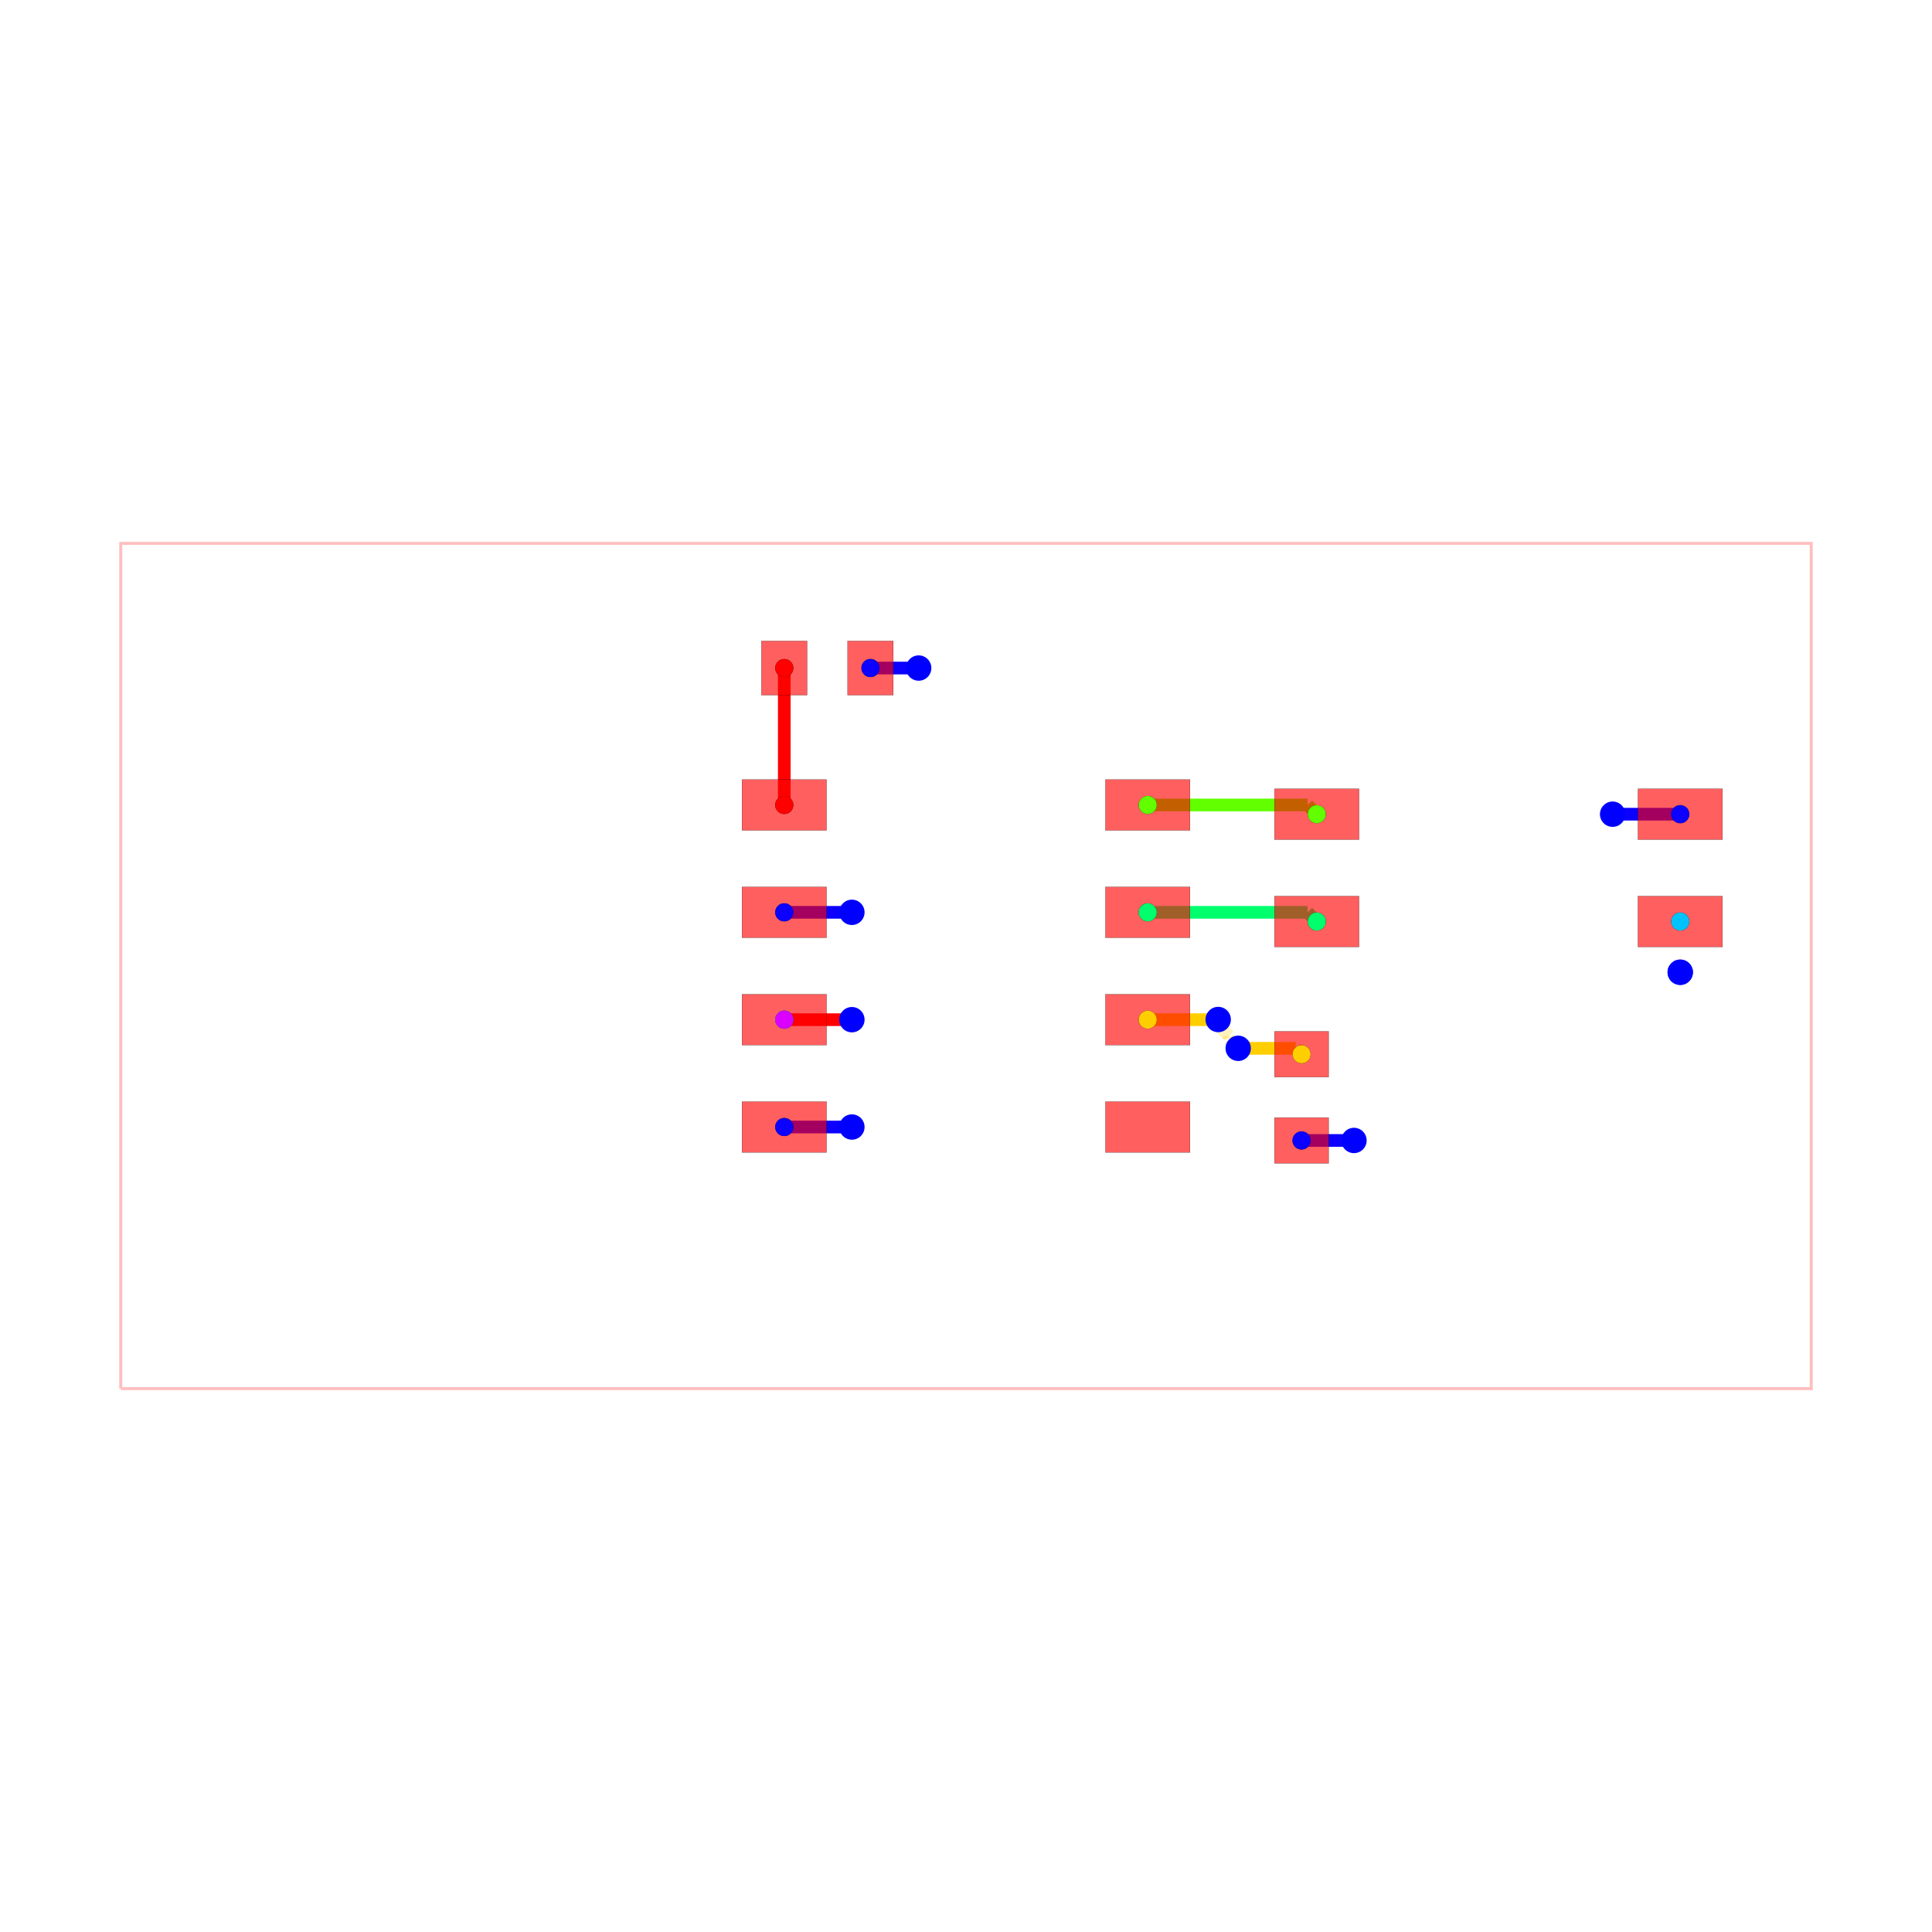
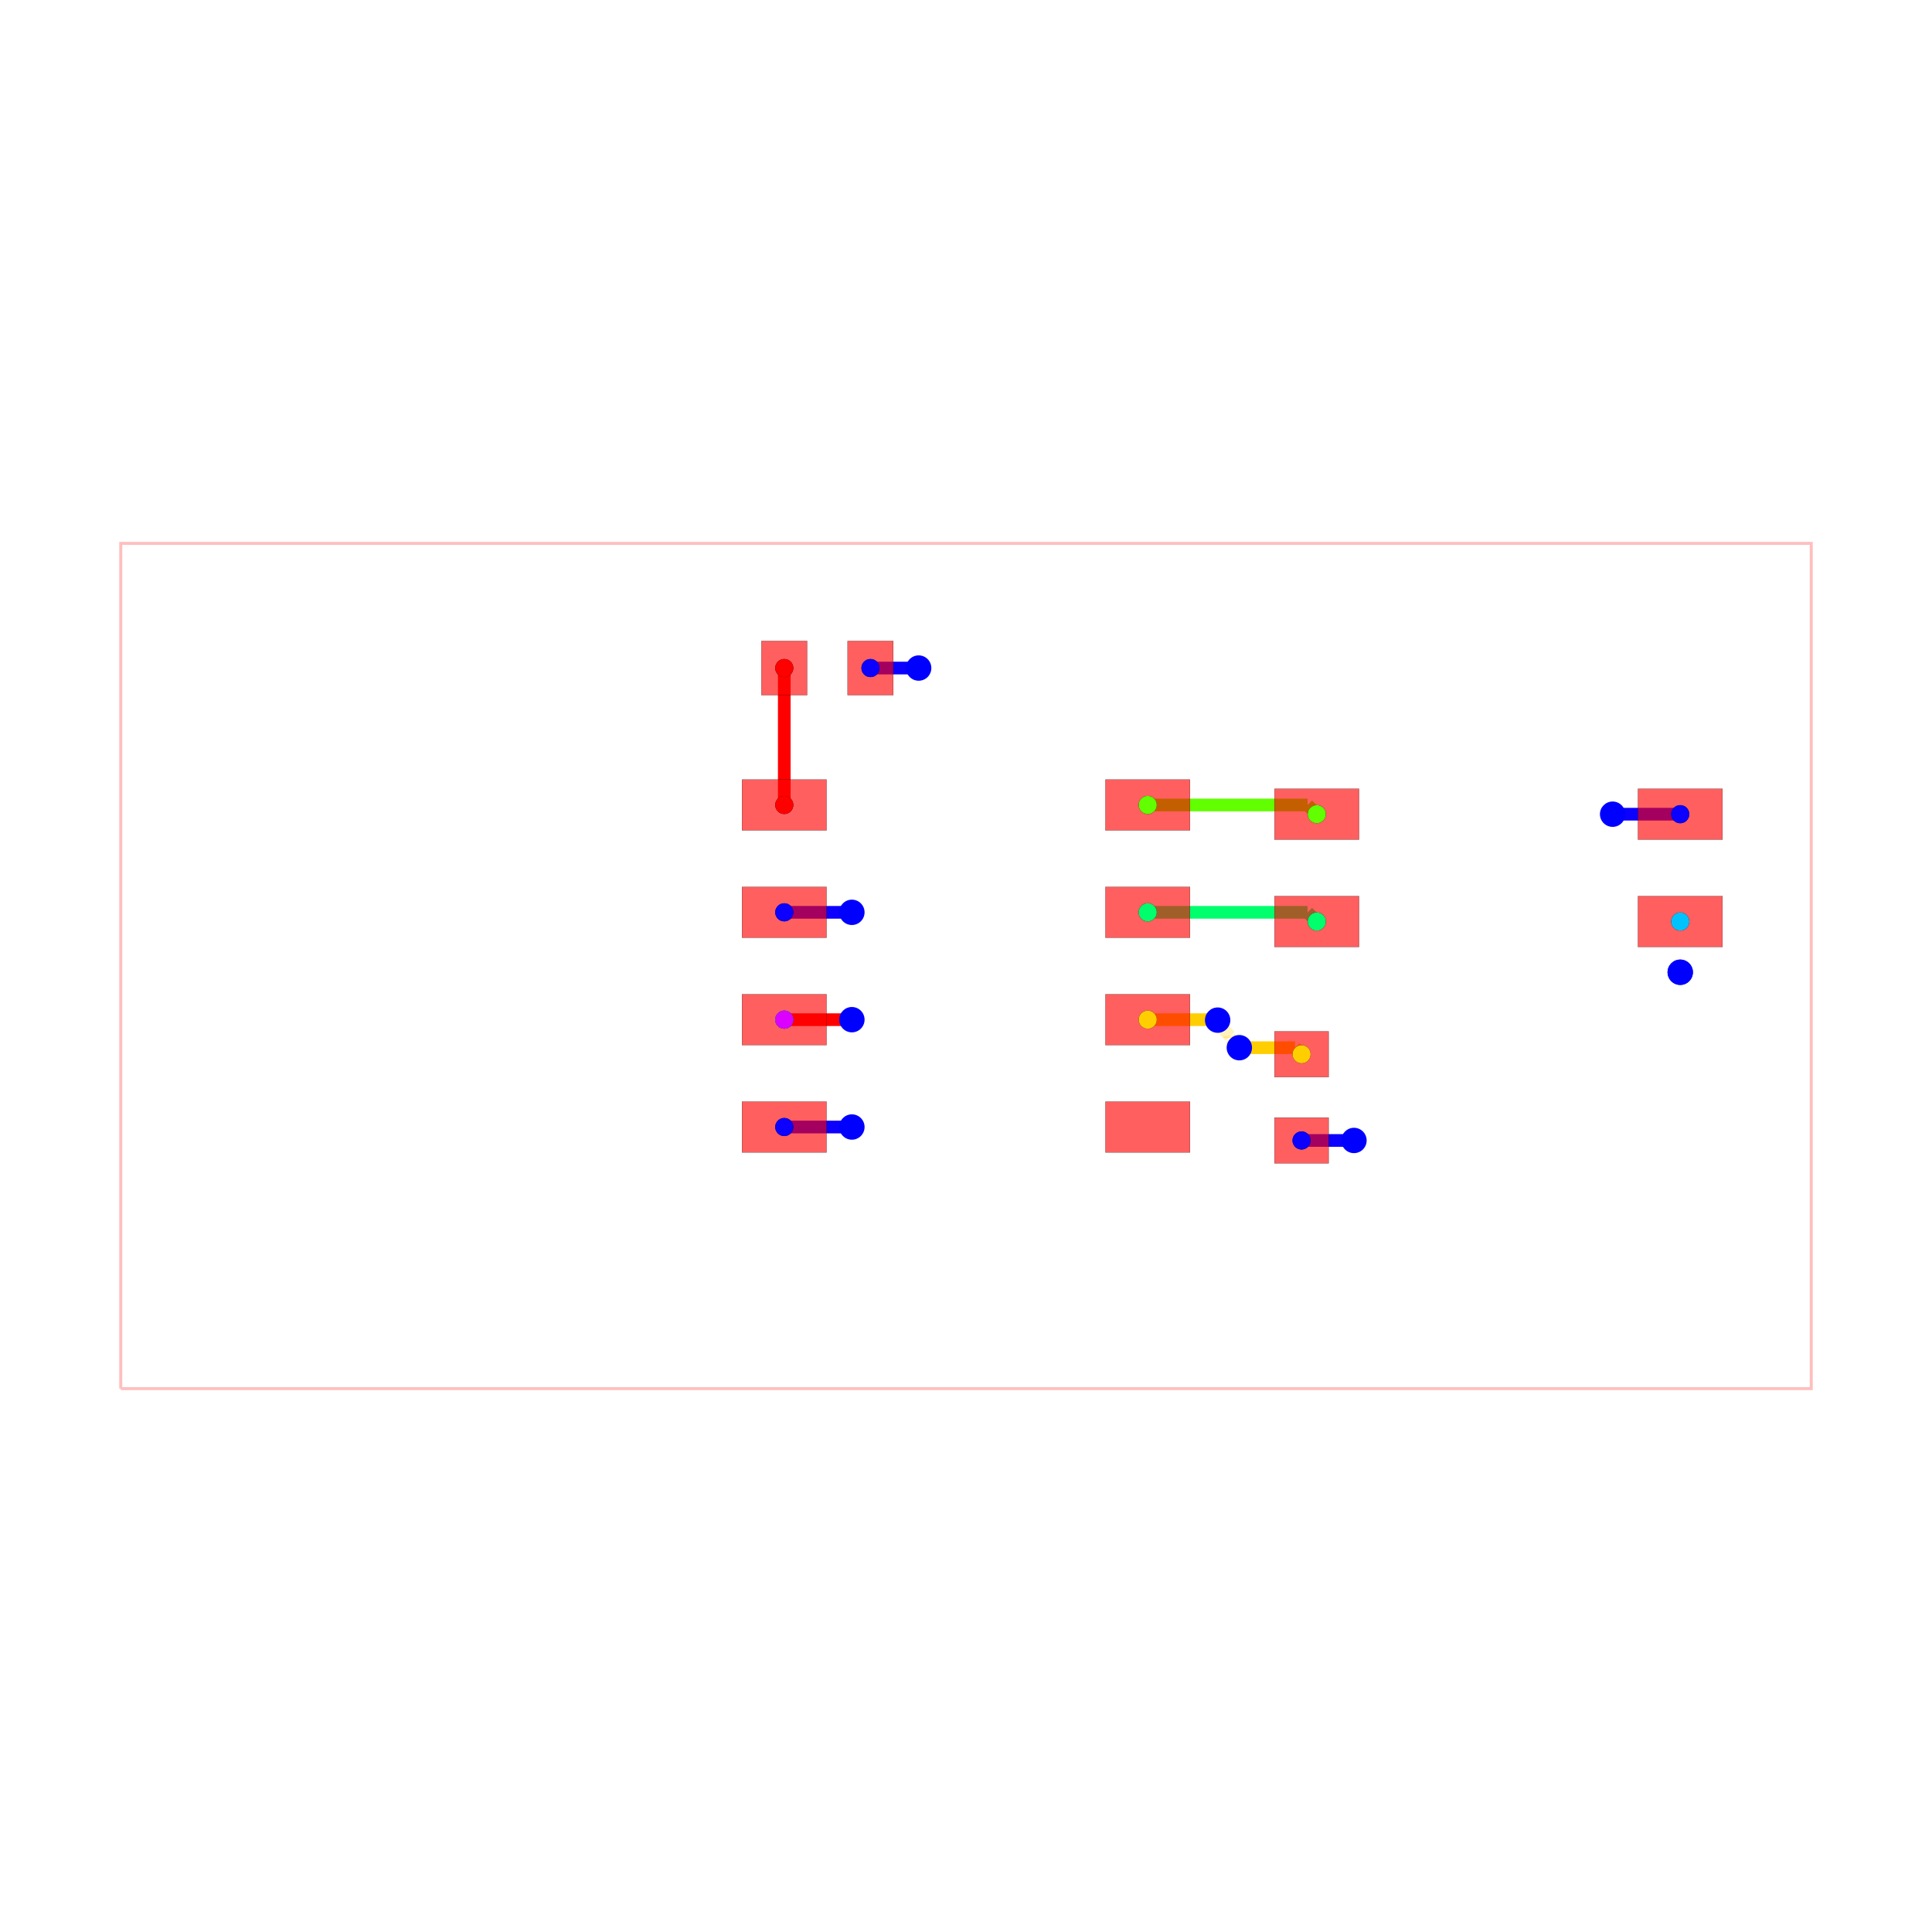
<svg xmlns="http://www.w3.org/2000/svg" width="640" height="640" viewBox="0 0 640 640">
  <rect width="100%" height="100%" fill="white" />
  <g>
    <polyline data-points="-10,-5 10,-5 10,5 -10,5 -10,-5" data-type="line" data-label="" points="40,460 600,460 600,180 40,180 40,460" fill="none" stroke="rgba(255,0,0,0.25)" stroke-width="1px" />
  </g>
  <g>
    <polyline data-points="-0.5600000000000005,3.525 -1.13,3.525" data-type="line" data-label="" points="304.32,221.3 288.36,221.3" fill="none" stroke="hsl(242.857, 100%, 50%)" stroke-width="4.2" />
  </g>
  <g>
    <polyline data-points="3.97,-2.0640355616199573 4.589964438380043,-2.0640355616199573" data-type="line" data-label="" points="431.16,377.793 448.519,377.793" fill="none" stroke="hsl(242.857, 100%, 50%)" stroke-width="4.2" />
  </g>
  <g>
    <polyline data-points="4.589964438380043,-2.0640355616199573 4.59,-2.064" data-type="line" data-label="" points="448.519,377.793 448.52,377.792" fill="none" stroke="hsl(242.857, 100%, 50%)" stroke-width="4.2" />
  </g>
  <g>
    <polyline data-points="7.6499999999999995,1.7959644383800433 8.449964438380043,1.7959644383800433" data-type="line" data-label="" points="534.2,269.713 556.599,269.713" fill="none" stroke="hsl(242.857, 100%, 50%)" stroke-width="4.2" />
  </g>
  <g>
    <polyline data-points="8.449964438380043,1.7959644383800433 8.45,1.796" data-type="line" data-label="" points="556.599,269.713 556.6,269.712" fill="none" stroke="hsl(242.857, 100%, 50%)" stroke-width="4.2" />
  </g>
  <g>
    <polyline data-points="-1.3499999999999999,0.635 -2.15,0.635" data-type="line" data-label="" points="282.2,302.22 259.8,302.22" fill="none" stroke="hsl(242.857, 100%, 50%)" stroke-width="4.2" />
  </g>
  <g>
    <polyline data-points="-1.3499999999999999,-1.905 -2.15,-1.905" data-type="line" data-label="" points="282.2,373.34 259.8,373.34" fill="none" stroke="hsl(242.857, 100%, 50%)" stroke-width="4.2" />
  </g>
  <g>
    <polyline data-points="-1.3499999999999999,-0.635 -2.15,-0.635" data-type="line" data-label="" points="282.2,337.78 259.8,337.78" fill="none" stroke="red" stroke-width="4.2" />
  </g>
  <g>
    <polyline data-points="2.15,0.635 4.041,0.635" data-type="line" data-label="" points="380.2,302.22 433.148,302.22" fill="none" stroke="hsl(145.714, 100%, 50%)" stroke-width="4.2" />
  </g>
  <g>
    <polyline data-points="4.041,0.635 4.15,0.526" data-type="line" data-label="" points="433.148,302.22 436.2,305.272" fill="none" stroke="hsl(145.714, 100%, 50%)" stroke-width="4.2" />
  </g>
  <g>
    <polyline data-points="2.15,1.905 4.041,1.905" data-type="line" data-label="" points="380.2,266.66 433.148,266.66" fill="none" stroke="hsl(97.143, 100%, 50%)" stroke-width="4.2" />
  </g>
  <g>
    <polyline data-points="4.041,1.905 4.15,1.796" data-type="line" data-label="" points="433.148,266.66 436.2,269.712" fill="none" stroke="hsl(97.143, 100%, 50%)" stroke-width="4.2" />
  </g>
  <g>
-     <polyline data-points="2.15,-0.635 2.893019793647003,-0.635" data-type="line" data-label="" points="380.2,337.78 401.005,337.78" fill="none" stroke="hsl(48.571, 100%, 50%)" stroke-width="4.2" />
-   </g>
-   <g>
-     <polyline data-points="2.893019793647003,-0.635 2.8978995431872416,-0.6398797495402386" data-type="line" data-label="" points="401.005,337.78 401.141,337.917" fill="none" stroke="hsl(48.571, 100%, 50%)" stroke-width="4.2" />
-   </g>
-   <g>
-     <polyline data-points="2.8978995431872416,-0.6398797495402386 2.976815119081895,-0.6398797495402386" data-type="line" data-label="" points="401.141,337.917 403.351,337.917" fill="none" stroke="hsl(48.571, 100%, 50%)" stroke-width="4.2" />
-   </g>
-   <g>
-     <polyline data-points="2.976815119081895,-0.6398797495402386 2.9835978962772183,-0.6330969723449151" data-type="line" data-label="" points="403.351,337.917 403.541,337.727" fill="none" stroke="hsl(48.571, 100%, 50%)" stroke-width="4.2" />
-   </g>
-   <g>
-     <polyline data-points="2.9835978962772183,-0.6330969723449151 2.9835978962772183,-0.6968204057417506" data-type="line" data-label="" points="403.541,337.727 403.541,339.511" fill="none" stroke="rgba(255,204,0,0.5)" stroke-width="4.2" stroke-dasharray="0.2 0.2" />
-   </g>
-   <g>
-     <polyline data-points="2.9835978962772183,-0.6968204057417506 3.1145692695682086,-0.8277917790327409" data-type="line" data-label="" points="403.541,339.511 407.208,343.178" fill="none" stroke="rgba(255,204,0,0.5)" stroke-width="4.2" stroke-dasharray="0.2 0.2" />
-   </g>
-   <g>
-     <polyline data-points="3.1145692695682086,-0.8277917790327409 3.1145692695682086,-0.8680701935005115" data-type="line" data-label="" points="407.208,343.178 407.208,344.306" fill="none" stroke="rgba(255,204,0,0.5)" stroke-width="4.2" stroke-dasharray="0.2 0.2" />
-   </g>
-   <g>
-     <polyline data-points="3.1145692695682086,-0.8680701935005115 3.220402103722782,-0.9739030276550849" data-type="line" data-label="" points="407.208,344.306 410.171,347.269" fill="none" stroke="rgba(255,204,0,0.5)" stroke-width="4.2" stroke-dasharray="0.2 0.2" />
-   </g>
-   <g>
-     <polyline data-points="3.220402103722782,-0.9739030276550849 3.899903027655085,-0.9739030276550849" data-type="line" data-label="" points="410.171,347.269 429.197,347.269" fill="none" stroke="hsl(48.571, 100%, 50%)" stroke-width="4.2" />
-   </g>
-   <g>
-     <polyline data-points="3.899903027655085,-0.9739030276550849 3.97,-1.044" data-type="line" data-label="" points="429.197,347.269 431.16,349.232" fill="none" stroke="hsl(48.571, 100%, 50%)" stroke-width="4.2" />
+     <polyline data-points="2.15,-0.635 2.889427424640627,-0.635" data-type="line" data-label="" points="380.2,337.78 400.904,337.78" fill="none" stroke="hsl(48.571, 100%, 50%)" stroke-width="4.2" />
+   </g>
+   <g>
+     <polyline data-points="2.889427424640627,-0.635 2.896849614172811,-0.6424221895321838" data-type="line" data-label="" points="400.904,337.78 401.112,337.988" fill="none" stroke="hsl(48.571, 100%, 50%)" stroke-width="4.2" />
+   </g>
+   <g>
+     <polyline data-points="2.896849614172811,-0.6424221895321838 2.9751953470054993,-0.6424221895321838" data-type="line" data-label="" points="401.112,337.988 403.305,337.988" fill="none" stroke="hsl(48.571, 100%, 50%)" stroke-width="4.2" />
+   </g>
+   <g>
+     <polyline data-points="2.9751953470054993,-0.6424221895321838 2.9771923811458545,-0.6404251553918283" data-type="line" data-label="" points="403.305,337.988 403.361,337.932" fill="none" stroke="hsl(48.571, 100%, 50%)" stroke-width="4.2" />
+   </g>
+   <g>
+     <polyline data-points="2.9771923811458545,-0.6404251553918283 2.9771923811458545,-0.6816136841908454" data-type="line" data-label="" points="403.361,337.932 403.361,339.085" fill="none" stroke="rgba(255,204,0,0.5)" stroke-width="4.2" stroke-dasharray="0.2 0.2" />
+   </g>
+   <g>
+     <polyline data-points="2.9771923811458545,-0.6816136841908454 3.124087542354431,-0.8285088453994219" data-type="line" data-label="" points="403.361,339.085 407.474,343.198" fill="none" stroke="rgba(255,204,0,0.5)" stroke-width="4.2" stroke-dasharray="0.2 0.2" />
+   </g>
+   <g>
+     <polyline data-points="3.124087542354431,-0.8285088453994219 3.124087542354431,-0.8568547681084573" data-type="line" data-label="" points="407.474,343.198 407.474,343.992" fill="none" stroke="rgba(255,204,0,0.5)" stroke-width="4.2" stroke-dasharray="0.2 0.2" />
+   </g>
+   <g>
+     <polyline data-points="3.124087542354431,-0.8568547681084573 3.2338076188541454,-0.9665748446081717" data-type="line" data-label="" points="407.474,343.992 410.547,347.064" fill="none" stroke="rgba(255,204,0,0.5)" stroke-width="4.2" stroke-dasharray="0.2 0.2" />
+   </g>
+   <g>
+     <polyline data-points="3.2338076188541454,-0.9665748446081717 3.8925748446081716,-0.9665748446081717" data-type="line" data-label="" points="410.547,347.064 428.992,347.064" fill="none" stroke="hsl(48.571, 100%, 50%)" stroke-width="4.2" />
+   </g>
+   <g>
+     <polyline data-points="3.8925748446081716,-0.9665748446081717 3.97,-1.044" data-type="line" data-label="" points="428.992,347.064 431.16,349.232" fill="none" stroke="hsl(48.571, 100%, 50%)" stroke-width="4.2" />
  </g>
  <g>
    <polyline data-points="-2.15,1.905 -2.15,3.525" data-type="line" data-label="" points="259.8,266.66 259.8,221.3" fill="none" stroke="hsl(0, 100%, 50%)" stroke-width="4.2" />
  </g>
  <g>
    <rect data-type="rect" data-label="top source_trace_3" data-x="-2.15" data-y="1.905" x="245.8" y="258.26" width="28" height="16.8" fill="rgba(255,0,0,0.25)" stroke="black" stroke-width="0.036" />
  </g>
  <g>
    <rect data-type="rect" data-label="top source_net_0" data-x="-2.15" data-y="0.635" x="245.8" y="293.82" width="28" height="16.8" fill="rgba(255,0,0,0.25)" stroke="black" stroke-width="0.036" />
  </g>
  <g>
    <rect data-type="rect" data-label="top source_trace_9, source_net_1" data-x="-2.15" data-y="-0.635" x="245.8" y="329.38" width="28" height="16.8" fill="rgba(255,0,0,0.25)" stroke="black" stroke-width="0.036" />
  </g>
  <g>
    <rect data-type="rect" data-label="top source_net_0" data-x="-2.15" data-y="-1.905" x="245.8" y="364.94" width="28" height="16.8" fill="rgba(255,0,0,0.25)" stroke="black" stroke-width="0.036" />
  </g>
  <g>
    <rect data-type="rect" data-label="top" data-x="2.15" data-y="-1.905" x="366.2" y="364.94" width="28" height="16.8" fill="rgba(255,0,0,0.25)" stroke="black" stroke-width="0.036" />
  </g>
  <g>
    <rect data-type="rect" data-label="top source_trace_5" data-x="2.15" data-y="-0.635" x="366.2" y="329.38" width="28" height="16.8" fill="rgba(255,0,0,0.25)" stroke="black" stroke-width="0.036" />
  </g>
  <g>
    <rect data-type="rect" data-label="top source_trace_8" data-x="2.15" data-y="0.635" x="366.2" y="293.82" width="28" height="16.8" fill="rgba(255,0,0,0.25)" stroke="black" stroke-width="0.036" />
  </g>
  <g>
    <rect data-type="rect" data-label="top source_trace_7" data-x="2.15" data-y="1.905" x="366.2" y="258.26" width="28" height="16.8" fill="rgba(255,0,0,0.25)" stroke="black" stroke-width="0.036" />
  </g>
  <g>
    <rect data-type="rect" data-label="top source_trace_3" data-x="-2.1500000000000004" data-y="3.525" x="252.24" y="212.34" width="15.12" height="17.92" fill="rgba(255,0,0,0.25)" stroke="black" stroke-width="0.036" />
  </g>
  <g>
    <rect data-type="rect" data-label="top source_net_0" data-x="-1.1300000000000006" data-y="3.525" x="280.8" y="212.34" width="15.12" height="17.92" fill="rgba(255,0,0,0.25)" stroke="black" stroke-width="0.036" />
  </g>
  <g>
    <rect data-type="rect" data-label="top source_trace_5" data-x="3.97" data-y="-1.0440355616199575" x="422.2" y="341.673" width="17.92" height="15.12" fill="rgba(255,0,0,0.25)" stroke="black" stroke-width="0.036" />
  </g>
  <g>
    <rect data-type="rect" data-label="top source_net_0" data-x="3.97" data-y="-2.0640355616199573" x="422.2" y="370.233" width="17.92" height="15.12" fill="rgba(255,0,0,0.25)" stroke="black" stroke-width="0.036" />
  </g>
  <g>
    <rect data-type="rect" data-label="top source_trace_7" data-x="4.15" data-y="1.7959644383800433" x="422.2" y="261.313" width="28" height="16.8" fill="rgba(255,0,0,0.25)" stroke="black" stroke-width="0.036" />
  </g>
  <g>
    <rect data-type="rect" data-label="top source_trace_8" data-x="4.15" data-y="0.5259644383800433" x="422.2" y="296.873" width="28" height="16.8" fill="rgba(255,0,0,0.25)" stroke="black" stroke-width="0.036" />
  </g>
  <g>
    <rect data-type="rect" data-label="top source_trace_9, source_net_1" data-x="8.45" data-y="0.5259644383800433" x="542.6" y="296.873" width="28" height="16.8" fill="rgba(255,0,0,0.25)" stroke="black" stroke-width="0.036" />
  </g>
  <g>
    <rect data-type="rect" data-label="top source_net_0" data-x="8.45" data-y="1.7959644383800433" x="542.6" y="261.313" width="28" height="16.8" fill="rgba(255,0,0,0.25)" stroke="black" stroke-width="0.036" />
  </g>
  <g>
    <rect data-type="rect" data-label="top source_trace_3" data-x="-2.15" data-y="1.905" x="245.8" y="258.26" width="28" height="16.8" fill="rgba(255,0,0,0.5)" stroke="black" stroke-width="0.036" />
  </g>
  <g>
    <rect data-type="rect" data-label="top source_net_0" data-x="-2.15" data-y="0.635" x="245.8" y="293.82" width="28" height="16.8" fill="rgba(255,0,0,0.5)" stroke="black" stroke-width="0.036" />
  </g>
  <g>
    <rect data-type="rect" data-label="top source_trace_9, source_net_1" data-x="-2.15" data-y="-0.635" x="245.8" y="329.38" width="28" height="16.8" fill="rgba(255,0,0,0.5)" stroke="black" stroke-width="0.036" />
  </g>
  <g>
    <rect data-type="rect" data-label="top source_net_0" data-x="-2.15" data-y="-1.905" x="245.8" y="364.94" width="28" height="16.8" fill="rgba(255,0,0,0.5)" stroke="black" stroke-width="0.036" />
  </g>
  <g>
    <rect data-type="rect" data-label="top" data-x="2.15" data-y="-1.905" x="366.2" y="364.94" width="28" height="16.8" fill="rgba(255,0,0,0.5)" stroke="black" stroke-width="0.036" />
  </g>
  <g>
    <rect data-type="rect" data-label="top source_trace_5" data-x="2.15" data-y="-0.635" x="366.2" y="329.38" width="28" height="16.8" fill="rgba(255,0,0,0.5)" stroke="black" stroke-width="0.036" />
  </g>
  <g>
    <rect data-type="rect" data-label="top source_trace_8" data-x="2.15" data-y="0.635" x="366.2" y="293.82" width="28" height="16.8" fill="rgba(255,0,0,0.5)" stroke="black" stroke-width="0.036" />
  </g>
  <g>
    <rect data-type="rect" data-label="top source_trace_7" data-x="2.15" data-y="1.905" x="366.2" y="258.26" width="28" height="16.8" fill="rgba(255,0,0,0.5)" stroke="black" stroke-width="0.036" />
  </g>
  <g>
    <rect data-type="rect" data-label="top source_trace_3" data-x="-2.1500000000000004" data-y="3.525" x="252.24" y="212.34" width="15.12" height="17.92" fill="rgba(255,0,0,0.5)" stroke="black" stroke-width="0.036" />
  </g>
  <g>
    <rect data-type="rect" data-label="top source_net_0" data-x="-1.1300000000000006" data-y="3.525" x="280.8" y="212.34" width="15.12" height="17.92" fill="rgba(255,0,0,0.5)" stroke="black" stroke-width="0.036" />
  </g>
  <g>
    <rect data-type="rect" data-label="top source_trace_5" data-x="3.97" data-y="-1.0440355616199575" x="422.2" y="341.673" width="17.92" height="15.12" fill="rgba(255,0,0,0.5)" stroke="black" stroke-width="0.036" />
  </g>
  <g>
    <rect data-type="rect" data-label="top source_net_0" data-x="3.97" data-y="-2.0640355616199573" x="422.2" y="370.233" width="17.92" height="15.12" fill="rgba(255,0,0,0.5)" stroke="black" stroke-width="0.036" />
  </g>
  <g>
    <rect data-type="rect" data-label="top source_trace_7" data-x="4.15" data-y="1.7959644383800433" x="422.2" y="261.313" width="28" height="16.8" fill="rgba(255,0,0,0.5)" stroke="black" stroke-width="0.036" />
  </g>
  <g>
    <rect data-type="rect" data-label="top source_trace_8" data-x="4.15" data-y="0.5259644383800433" x="422.2" y="296.873" width="28" height="16.8" fill="rgba(255,0,0,0.5)" stroke="black" stroke-width="0.036" />
  </g>
  <g>
    <rect data-type="rect" data-label="top source_trace_9, source_net_1" data-x="8.45" data-y="0.5259644383800433" x="542.6" y="296.873" width="28" height="16.8" fill="rgba(255,0,0,0.5)" stroke="black" stroke-width="0.036" />
  </g>
  <g>
    <rect data-type="rect" data-label="top source_net_0" data-x="8.45" data-y="1.7959644383800433" x="542.6" y="261.313" width="28" height="16.8" fill="rgba(255,0,0,0.5)" stroke="black" stroke-width="0.036" />
  </g>
  <circle data-type="circle" data-label="" data-x="-0.5600000000000005" data-y="3.525" cx="304.32" cy="221.3" r="4.2" fill="blue" stroke="none" stroke-width="0.036" />
  <circle data-type="circle" data-label="" data-x="4.59" data-y="-2.0640355616199573" cx="448.52" cy="377.793" r="4.2" fill="blue" stroke="none" stroke-width="0.036" />
  <circle data-type="circle" data-label="" data-x="7.6499999999999995" data-y="1.7959644383800433" cx="534.2" cy="269.713" r="4.2" fill="blue" stroke="none" stroke-width="0.036" />
  <circle data-type="circle" data-label="" data-x="-1.3499999999999999" data-y="0.635" cx="282.2" cy="302.22" r="4.2" fill="blue" stroke="none" stroke-width="0.036" />
  <circle data-type="circle" data-label="" data-x="-1.3499999999999999" data-y="-1.905" cx="282.2" cy="373.34" r="4.2" fill="blue" stroke="none" stroke-width="0.036" />
  <circle data-type="circle" data-label="" data-x="8.45" data-y="-0.07403556161995672" cx="556.6" cy="322.073" r="4.2" fill="blue" stroke="none" stroke-width="0.036" />
  <circle data-type="circle" data-label="" data-x="8.45" data-y="-0.07403556161995672" cx="556.6" cy="322.073" r="4.2" fill="blue" stroke="none" stroke-width="0.036" />
  <circle data-type="circle" data-label="" data-x="-1.3499999999999999" data-y="-0.635" cx="282.2" cy="337.78" r="4.2" fill="blue" stroke="none" stroke-width="0.036" />
-   <circle data-type="circle" data-label="" data-x="2.9835978962772183" data-y="-0.6330969723449151" cx="403.541" cy="337.727" r="4.2" fill="blue" stroke="none" stroke-width="0.036" />
-   <circle data-type="circle" data-label="" data-x="3.220402103722782" data-y="-0.9739030276550849" cx="410.171" cy="347.269" r="4.2" fill="blue" stroke="none" stroke-width="0.036" />
+   <circle data-type="circle" data-label="" data-x="2.9771923811458545" data-y="-0.6404251553918283" cx="403.361" cy="337.932" r="4.2" fill="blue" stroke="none" stroke-width="0.036" />
+   <circle data-type="circle" data-label="" data-x="3.2338076188541454" data-y="-0.9665748446081717" cx="410.547" cy="347.064" r="4.2" fill="blue" stroke="none" stroke-width="0.036" />
  <g>
    <circle data-type="point" data-label="source_trace_3 pcb_port_8" data-x="-2.1500000000000004" data-y="3.525" cx="259.8" cy="221.3" r="3" fill="black" />
  </g>
  <g>
    <circle data-type="point" data-label="source_trace_3 pcb_port_0" data-x="-2.15" data-y="1.905" cx="259.8" cy="266.66" r="3" fill="black" />
  </g>
  <g>
    <circle data-type="point" data-label="source_trace_5 pcb_port_10" data-x="3.97" data-y="-1.0440355616199575" cx="431.16" cy="349.233" r="3" fill="black" />
  </g>
  <g>
    <circle data-type="point" data-label="source_trace_5 pcb_port_5" data-x="2.15" data-y="-0.635" cx="380.2" cy="337.78" r="3" fill="black" />
  </g>
  <g>
    <circle data-type="point" data-label="source_trace_7 pcb_port_12" data-x="4.15" data-y="1.7959644383800433" cx="436.2" cy="269.713" r="3" fill="black" />
  </g>
  <g>
    <circle data-type="point" data-label="source_trace_7 pcb_port_7" data-x="2.15" data-y="1.905" cx="380.2" cy="266.66" r="3" fill="black" />
  </g>
  <g>
    <circle data-type="point" data-label="source_trace_8 pcb_port_13" data-x="4.15" data-y="0.5259644383800433" cx="436.2" cy="305.273" r="3" fill="black" />
  </g>
  <g>
    <circle data-type="point" data-label="source_trace_8 pcb_port_6" data-x="2.15" data-y="0.635" cx="380.2" cy="302.22" r="3" fill="black" />
  </g>
  <g>
    <circle data-type="point" data-label="source_trace_9 pcb_port_14" data-x="8.45" data-y="0.5259644383800433" cx="556.6" cy="305.273" r="3" fill="black" />
  </g>
  <g>
    <circle data-type="point" data-label="source_trace_9 pcb_port_2" data-x="-2.15" data-y="-0.635" cx="259.8" cy="337.78" r="3" fill="black" />
  </g>
  <g>
    <circle data-type="point" data-label="source_net_0 pcb_port_1" data-x="-2.15" data-y="0.635" cx="259.8" cy="302.22" r="3" fill="black" />
  </g>
  <g>
    <circle data-type="point" data-label="source_net_0 pcb_port_3" data-x="-2.15" data-y="-1.905" cx="259.8" cy="373.34" r="3" fill="black" />
  </g>
  <g>
    <circle data-type="point" data-label="source_net_0 pcb_port_9" data-x="-1.1300000000000006" data-y="3.525" cx="288.36" cy="221.3" r="3" fill="black" />
  </g>
  <g>
    <circle data-type="point" data-label="source_net_0 pcb_port_11" data-x="3.97" data-y="-2.0640355616199573" cx="431.16" cy="377.793" r="3" fill="black" />
  </g>
  <g>
    <circle data-type="point" data-label="source_net_0 pcb_port_15" data-x="8.45" data-y="1.7959644383800433" cx="556.6" cy="269.713" r="3" fill="black" />
  </g>
  <g>
    <circle data-type="point" data-label="source_net_1 pcb_port_2" data-x="-2.15" data-y="-0.635" cx="259.8" cy="337.78" r="3" fill="black" />
  </g>
  <g>
    <circle data-type="point" data-label="source_trace_3 source_trace_3 top" data-x="-2.1500000000000004" data-y="3.525" cx="259.8" cy="221.3" r="3" fill="hsl(0, 100%, 50%)" />
  </g>
  <g>
    <circle data-type="point" data-label="source_trace_3 source_trace_3 top" data-x="-2.15" data-y="1.905" cx="259.8" cy="266.66" r="3" fill="hsl(0, 100%, 50%)" />
  </g>
  <g>
    <circle data-type="point" data-label="source_trace_5 source_trace_5 top" data-x="3.97" data-y="-1.0440355616199575" cx="431.16" cy="349.233" r="3" fill="hsl(48.571, 100%, 50%)" />
  </g>
  <g>
    <circle data-type="point" data-label="source_trace_5 source_trace_5 top" data-x="2.15" data-y="-0.635" cx="380.2" cy="337.78" r="3" fill="hsl(48.571, 100%, 50%)" />
  </g>
  <g>
    <circle data-type="point" data-label="source_trace_7 source_trace_7 top" data-x="4.15" data-y="1.7959644383800433" cx="436.2" cy="269.713" r="3" fill="hsl(97.143, 100%, 50%)" />
  </g>
  <g>
    <circle data-type="point" data-label="source_trace_7 source_trace_7 top" data-x="2.15" data-y="1.905" cx="380.2" cy="266.66" r="3" fill="hsl(97.143, 100%, 50%)" />
  </g>
  <g>
    <circle data-type="point" data-label="source_trace_8 source_trace_8 top" data-x="4.15" data-y="0.5259644383800433" cx="436.2" cy="305.273" r="3" fill="hsl(145.714, 100%, 50%)" />
  </g>
  <g>
    <circle data-type="point" data-label="source_trace_8 source_trace_8 top" data-x="2.15" data-y="0.635" cx="380.2" cy="302.22" r="3" fill="hsl(145.714, 100%, 50%)" />
  </g>
  <g>
    <circle data-type="point" data-label="source_trace_9 source_trace_9 top" data-x="8.45" data-y="0.5259644383800433" cx="556.6" cy="305.273" r="3" fill="hsl(194.286, 100%, 50%)" />
  </g>
  <g>
    <circle data-type="point" data-label="source_trace_9 source_trace_9 top" data-x="-2.15" data-y="-0.635" cx="259.8" cy="337.78" r="3" fill="hsl(194.286, 100%, 50%)" />
  </g>
  <g>
    <circle data-type="point" data-label="source_net_0 source_net_0 top" data-x="-2.15" data-y="0.635" cx="259.8" cy="302.22" r="3" fill="hsl(242.857, 100%, 50%)" />
  </g>
  <g>
    <circle data-type="point" data-label="source_net_0 source_net_0 top" data-x="-2.15" data-y="-1.905" cx="259.8" cy="373.34" r="3" fill="hsl(242.857, 100%, 50%)" />
  </g>
  <g>
    <circle data-type="point" data-label="source_net_0 source_net_0 top" data-x="-1.1300000000000006" data-y="3.525" cx="288.36" cy="221.3" r="3" fill="hsl(242.857, 100%, 50%)" />
  </g>
  <g>
    <circle data-type="point" data-label="source_net_0 source_net_0 top" data-x="3.97" data-y="-2.0640355616199573" cx="431.16" cy="377.793" r="3" fill="hsl(242.857, 100%, 50%)" />
  </g>
  <g>
    <circle data-type="point" data-label="source_net_0 source_net_0 top" data-x="8.45" data-y="1.7959644383800433" cx="556.6" cy="269.713" r="3" fill="hsl(242.857, 100%, 50%)" />
  </g>
  <g>
    <circle data-type="point" data-label="source_net_1 source_net_1 top" data-x="-2.15" data-y="-0.635" cx="259.8" cy="337.78" r="3" fill="hsl(291.429, 100%, 50%)" />
  </g>
  <g id="crosshair" style="display: none">
    <line id="crosshair-h" y1="0" y2="640" stroke="#666" stroke-width="0.5" />
    <line id="crosshair-v" x1="0" x2="640" stroke="#666" stroke-width="0.5" />
    <text id="coordinates" font-family="monospace" font-size="12" fill="#666" />
  </g>
</svg>
